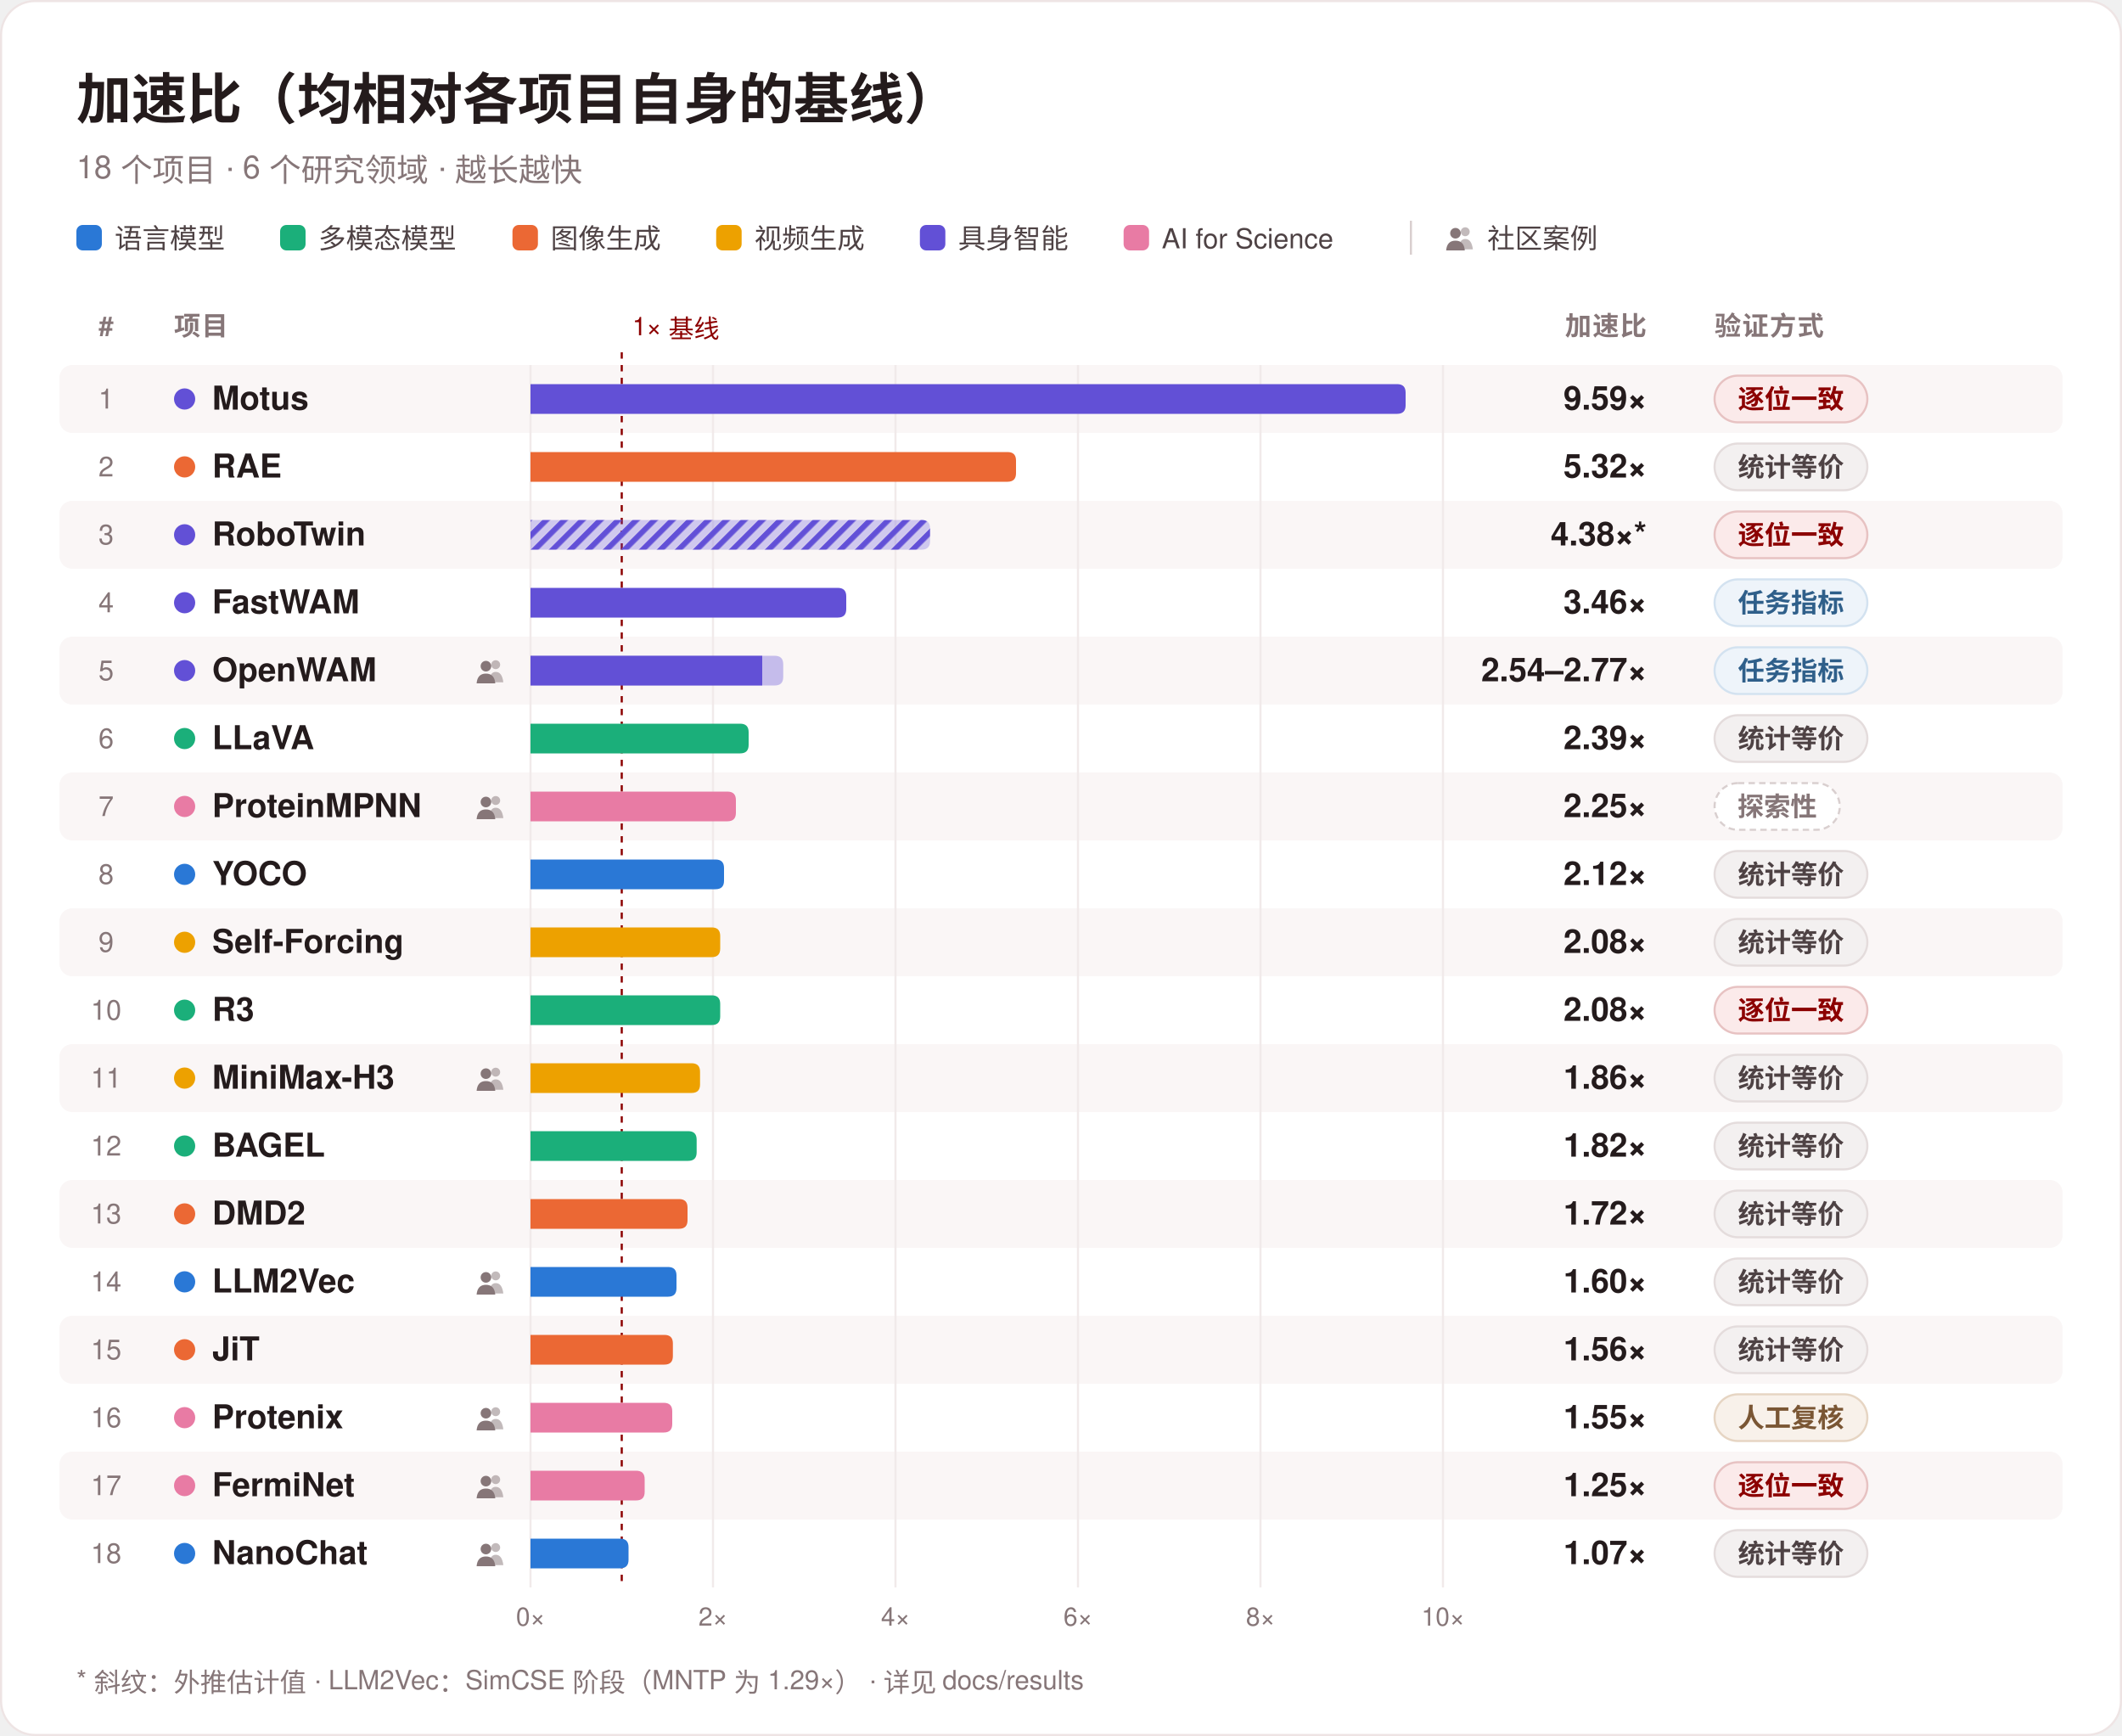
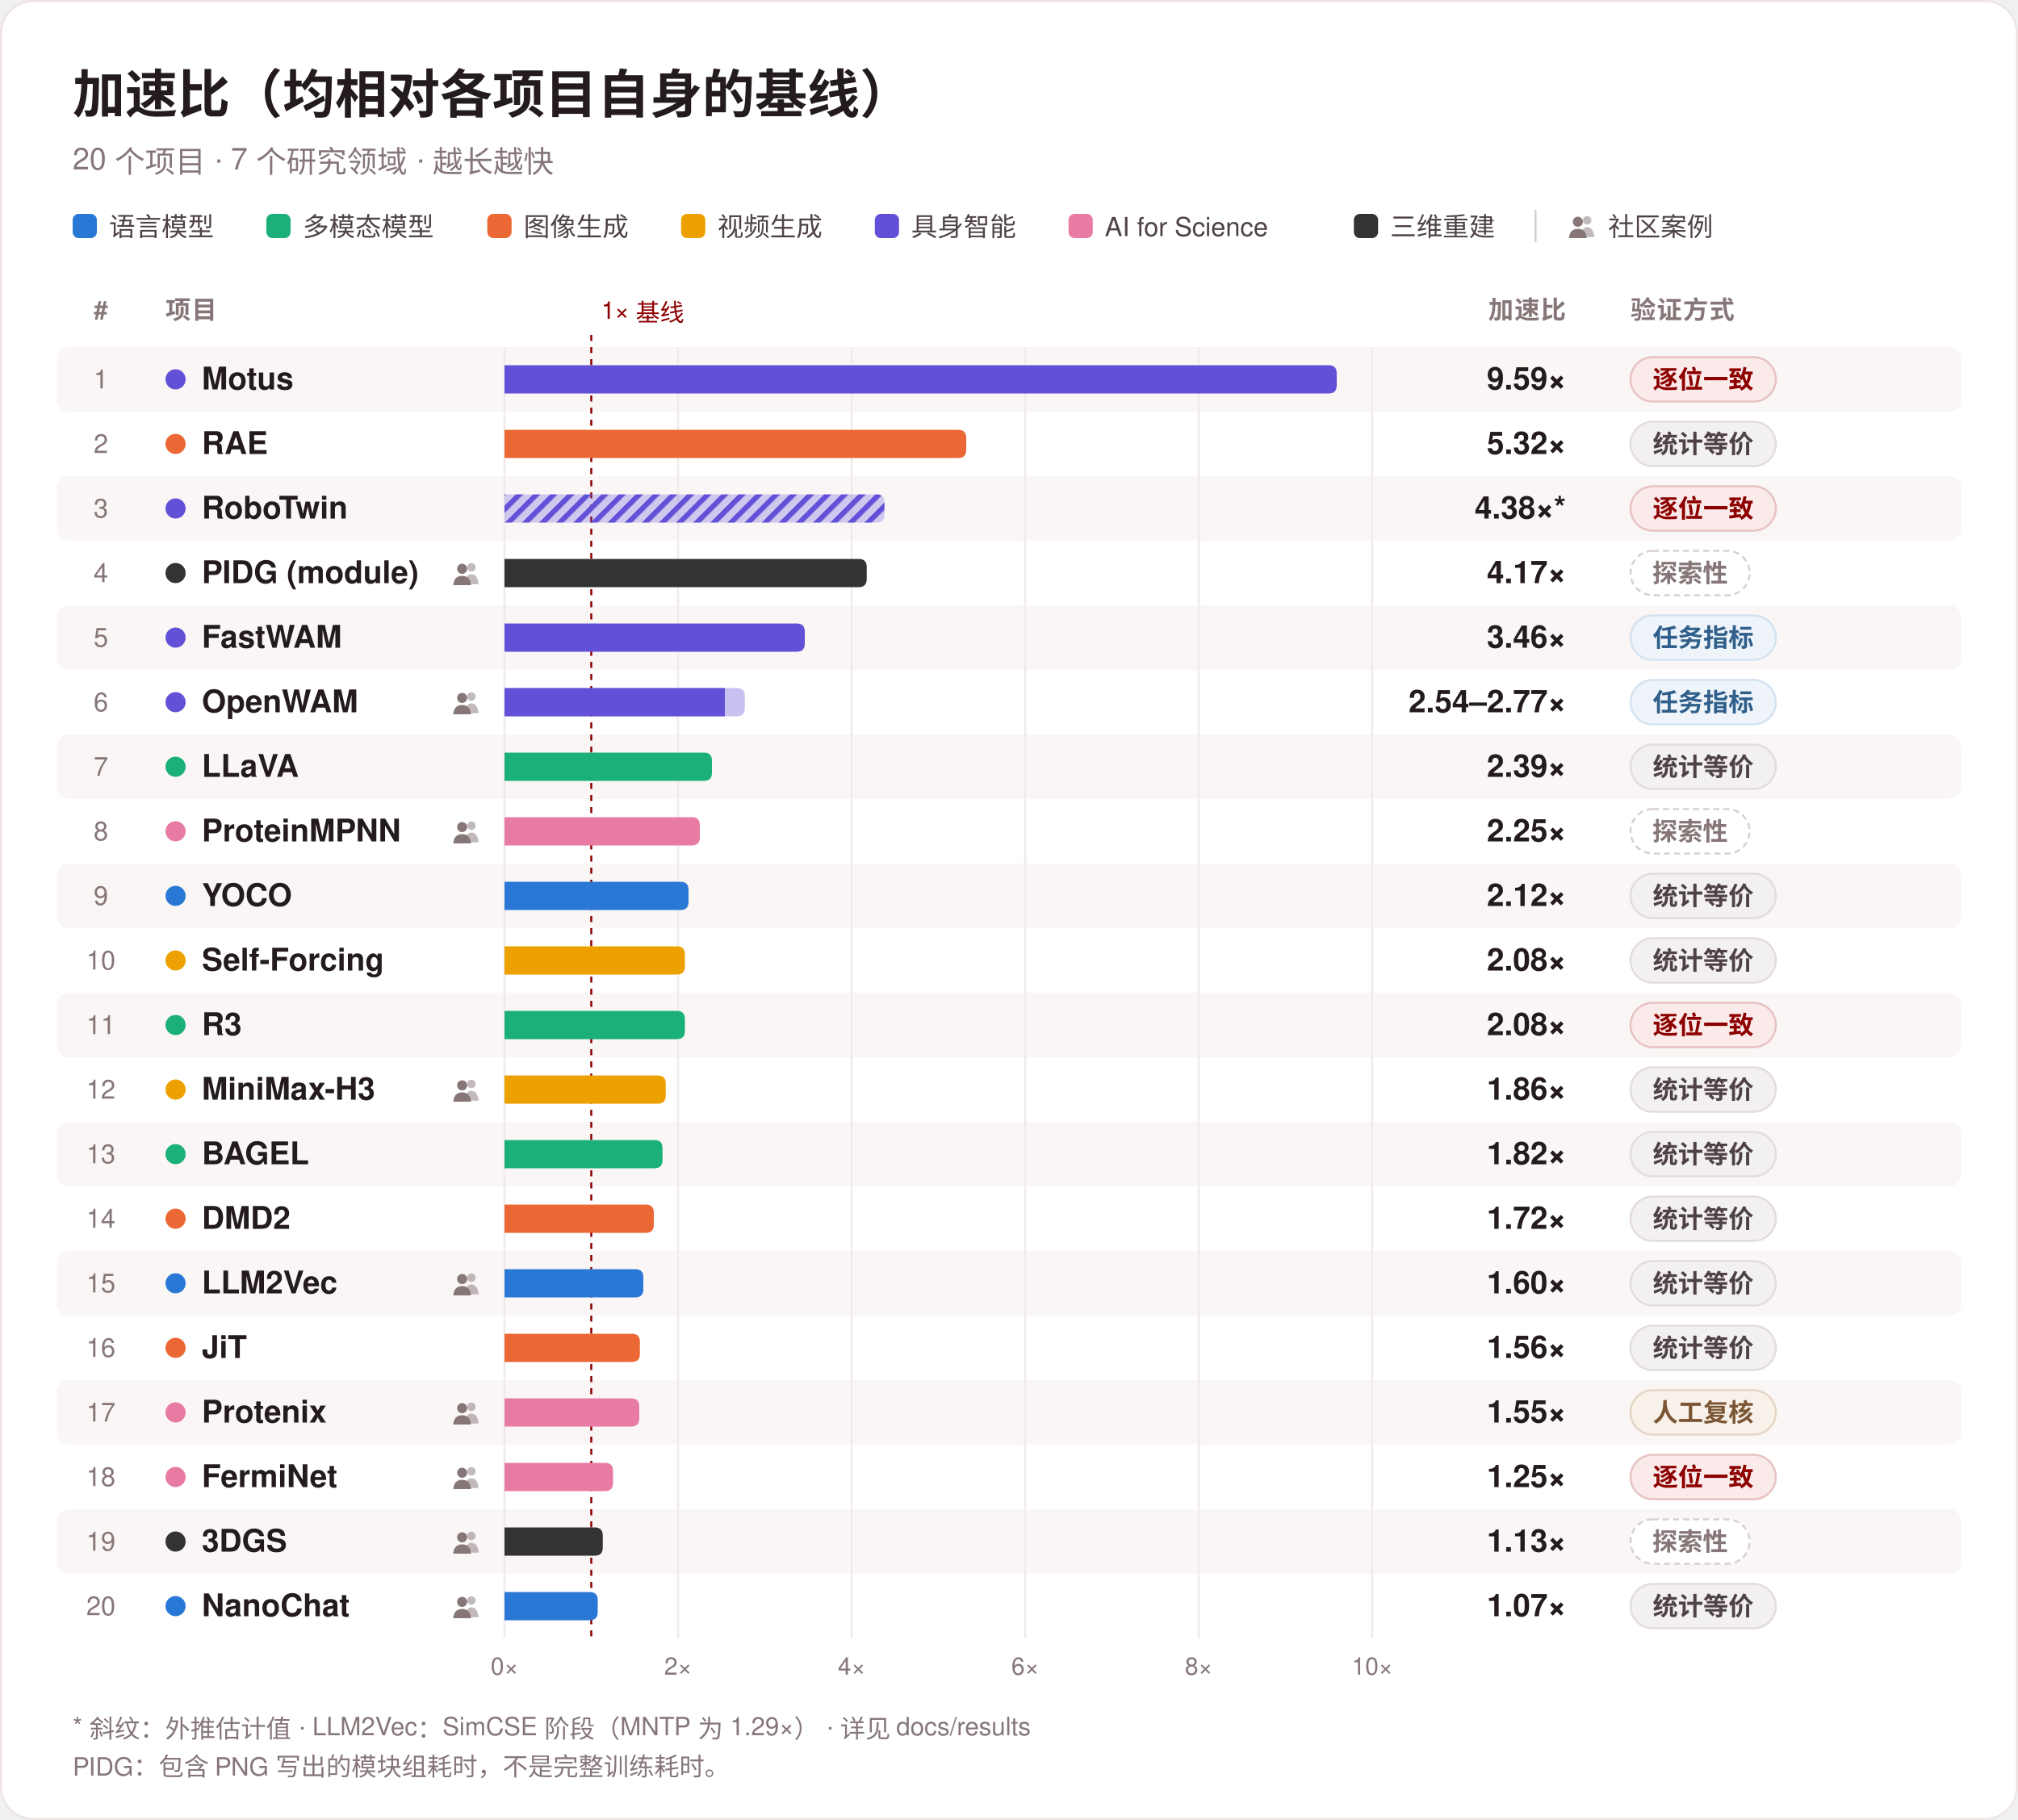
- <svg xmlns="http://www.w3.org/2000/svg" width="1000" height="818" viewBox="0 0 1000 818" role="img" aria-labelledby="t d">
+ <svg xmlns="http://www.w3.org/2000/svg" width="1000" height="902" viewBox="0 0 1000 902" role="img" aria-labelledby="t d">
  <defs>
    <pattern id="h-llm" width="6" height="6" patternUnits="userSpaceOnUse" patternTransform="rotate(45)">
      <rect width="6" height="6" fill="#2a78d6" fill-opacity=".28" />
      <rect width="2.6" height="6" fill="#2a78d6" />
    </pattern>
    <pattern id="h-mllm" width="6" height="6" patternUnits="userSpaceOnUse" patternTransform="rotate(45)">
      <rect width="6" height="6" fill="#1baf7a" fill-opacity=".28" />
      <rect width="2.6" height="6" fill="#1baf7a" />
    </pattern>
    <pattern id="h-img" width="6" height="6" patternUnits="userSpaceOnUse" patternTransform="rotate(45)">
      <rect width="6" height="6" fill="#eb6834" fill-opacity=".28" />
      <rect width="2.6" height="6" fill="#eb6834" />
    </pattern>
    <pattern id="h-vid" width="6" height="6" patternUnits="userSpaceOnUse" patternTransform="rotate(45)">
      <rect width="6" height="6" fill="#eda100" fill-opacity=".28" />
      <rect width="2.6" height="6" fill="#eda100" />
    </pattern>
    <pattern id="h-emb" width="6" height="6" patternUnits="userSpaceOnUse" patternTransform="rotate(45)">
      <rect width="6" height="6" fill="#6250d6" fill-opacity=".28" />
      <rect width="2.6" height="6" fill="#6250d6" />
    </pattern>
    <pattern id="h-sci" width="6" height="6" patternUnits="userSpaceOnUse" patternTransform="rotate(45)">
      <rect width="6" height="6" fill="#e87ba4" fill-opacity=".28" />
      <rect width="2.6" height="6" fill="#e87ba4" />
    </pattern>
+     <pattern id="h-3d" width="6" height="6" patternUnits="userSpaceOnUse" patternTransform="rotate(45)">
+       <rect width="6" height="6" fill="#333333" fill-opacity=".28" />
+       <rect width="2.6" height="6" fill="#333333" />
+     </pattern>
    <style>text{font-family:-apple-system,BlinkMacSystemFont,"Segoe UI","Helvetica Neue",Helvetica,Arial,"PingFang SC","Hiragino Sans GB","Microsoft YaHei","Noto Sans CJK SC",sans-serif}.title{font-size:26px;font-weight:700;fill:#241B1C}.sub{font-size:15px;fill:#867678}.col{font-size:12.5px;font-weight:600;fill:#867678;letter-spacing:.04em}.rank{font-size:13px;fill:#867678;font-variant-numeric:tabular-nums}.name{font-size:15.5px;font-weight:600;fill:#241B1C}.dom{font-size:13px;fill:#867678}.val{font-size:15.5px;font-weight:700;fill:#241B1C;font-variant-numeric:tabular-nums}.chip{font-size:12.5px;font-weight:600}.leg{font-size:13px;fill:#4E4244}.tick{font-size:12px;fill:#867678;font-variant-numeric:tabular-nums}.foot{font-size:12.5px;fill:#867678}.big{font-size:26px;font-weight:800;fill:#241B1C;font-variant-numeric:tabular-nums}.tl{font-size:13px;fill:#4E4244;font-variant-numeric:tabular-nums}.tlb{font-size:13px;font-weight:700;fill:#241B1C;font-variant-numeric:tabular-nums}.q{font-size:13px;fill:#4E4244}</style>
  </defs>
-   <rect x="0.5" y="0.5" width="999" height="817" rx="16" fill="#FFFFFF" stroke="#EEE4E4" />
+   <rect x="0.5" y="0.5" width="999" height="901" rx="16" fill="#FFFFFF" stroke="#EEE4E4" />
  <text x="36" y="56" class="title">加速比（均相对各项目自身的基线）</text>
-   <text x="36" y="84" class="sub">18 个项目 · 6 个研究领域 · 越长越快</text>
+   <text x="36" y="84" class="sub">20 个项目 · 7 个研究领域 · 越长越快</text>
  <rect x="36" y="106" width="12" height="12" rx="3" fill="#2a78d6" />
  <text x="54" y="117" class="leg">语言模型</text>
  <rect x="132.0" y="106" width="12" height="12" rx="3" fill="#1baf7a" />
  <text x="150.0" y="117" class="leg">多模态模型</text>
  <rect x="241.5" y="106" width="12" height="12" rx="3" fill="#eb6834" />
  <text x="259.5" y="117" class="leg">图像生成</text>
  <rect x="337.5" y="106" width="12" height="12" rx="3" fill="#eda100" />
  <text x="355.5" y="117" class="leg">视频生成</text>
  <rect x="433.5" y="106" width="12" height="12" rx="3" fill="#6250d6" />
  <text x="451.5" y="117" class="leg">具身智能</text>
  <rect x="529.5" y="106" width="12" height="12" rx="3" fill="#e87ba4" />
  <text x="547.5" y="117" class="leg">AI for Science</text>
-   <line x1="664.9" y1="104" x2="664.9" y2="120" stroke="#D9CFCF" stroke-width="1" />
-   <g fill="#867678">
-     <g fill-opacity=".5">
-       <circle cx="690.5" cy="109.2" r="2.1" />
-       <path d="M687.3 117.5Q687.7 112.6 690.5 112.6Q693.5 112.6 694.1 117.5Z" />
-     </g>
-     <circle cx="685.9" cy="109.9" r="2.5" />
-     <path d="M681.5 118.0Q681.9 113.4 685.9 113.4Q689.9 113.4 690.3 118.0Z" />
-   </g>
-   <text x="700.9" y="117" class="leg">社区案例</text>
+   <rect x="670.9" y="106" width="12" height="12" rx="3" fill="#333333" />
+   <text x="688.9" y="117" class="leg">三维重建</text>
+   <line x1="760.9" y1="104" x2="760.9" y2="120" stroke="#D9CFCF" stroke-width="1" />
+   <g fill="#867678">
+     <g fill-opacity=".5">
+       <circle cx="786.5" cy="109.2" r="2.1" />
+       <path d="M783.3 117.5Q783.7 112.6 786.5 112.6Q789.5 112.6 790.1 117.5Z" />
+     </g>
+     <circle cx="781.9" cy="109.9" r="2.5" />
+     <path d="M777.5 118.0Q777.9 113.4 781.9 113.4Q785.9 113.4 786.3 118.0Z" />
+   </g>
+   <text x="796.9" y="117" class="leg">社区案例</text>
  <text x="50" y="158" class="col" text-anchor="middle">#</text>
  <text x="82" y="158" class="col">项目</text>
  <text x="776" y="158" class="col" text-anchor="end">加速比</text>
  <text x="808" y="158" class="col">验证方式</text>
  <rect x="28" y="172" width="944" height="32" rx="6" fill="#FAF6F6" />
  <rect x="28" y="236" width="944" height="32" rx="6" fill="#FAF6F6" />
  <rect x="28" y="300" width="944" height="32" rx="6" fill="#FAF6F6" />
  <rect x="28" y="364" width="944" height="32" rx="6" fill="#FAF6F6" />
  <rect x="28" y="428" width="944" height="32" rx="6" fill="#FAF6F6" />
  <rect x="28" y="492" width="944" height="32" rx="6" fill="#FAF6F6" />
  <rect x="28" y="556" width="944" height="32" rx="6" fill="#FAF6F6" />
  <rect x="28" y="620" width="944" height="32" rx="6" fill="#FAF6F6" />
  <rect x="28" y="684" width="944" height="32" rx="6" fill="#FAF6F6" />
-   <line x1="250.0" y1="172" x2="250.0" y2="748" stroke="#F1EAEA" stroke-width="1" />
-   <text x="250.0" y="766" class="tick" text-anchor="middle">0×</text>
-   <line x1="336.0" y1="172" x2="336.0" y2="748" stroke="#F1EAEA" stroke-width="1" />
-   <text x="336.0" y="766" class="tick" text-anchor="middle">2×</text>
-   <line x1="422.0" y1="172" x2="422.0" y2="748" stroke="#F1EAEA" stroke-width="1" />
-   <text x="422.0" y="766" class="tick" text-anchor="middle">4×</text>
-   <line x1="508.0" y1="172" x2="508.0" y2="748" stroke="#F1EAEA" stroke-width="1" />
-   <text x="508.0" y="766" class="tick" text-anchor="middle">6×</text>
-   <line x1="594.0" y1="172" x2="594.0" y2="748" stroke="#F1EAEA" stroke-width="1" />
-   <text x="594.0" y="766" class="tick" text-anchor="middle">8×</text>
-   <line x1="680.0" y1="172" x2="680.0" y2="748" stroke="#F1EAEA" stroke-width="1" />
-   <text x="680.0" y="766" class="tick" text-anchor="middle">10×</text>
-   <line x1="293.0" y1="166" x2="293.0" y2="748" stroke="#8C0000" stroke-width="1" stroke-dasharray="3 3" />
+   <rect x="28" y="748" width="944" height="32" rx="6" fill="#FAF6F6" />
+   <line x1="250.0" y1="172" x2="250.0" y2="812" stroke="#F1EAEA" stroke-width="1" />
+   <text x="250.0" y="830" class="tick" text-anchor="middle">0×</text>
+   <line x1="336.0" y1="172" x2="336.0" y2="812" stroke="#F1EAEA" stroke-width="1" />
+   <text x="336.0" y="830" class="tick" text-anchor="middle">2×</text>
+   <line x1="422.0" y1="172" x2="422.0" y2="812" stroke="#F1EAEA" stroke-width="1" />
+   <text x="422.0" y="830" class="tick" text-anchor="middle">4×</text>
+   <line x1="508.0" y1="172" x2="508.0" y2="812" stroke="#F1EAEA" stroke-width="1" />
+   <text x="508.0" y="830" class="tick" text-anchor="middle">6×</text>
+   <line x1="594.0" y1="172" x2="594.0" y2="812" stroke="#F1EAEA" stroke-width="1" />
+   <text x="594.0" y="830" class="tick" text-anchor="middle">8×</text>
+   <line x1="680.0" y1="172" x2="680.0" y2="812" stroke="#F1EAEA" stroke-width="1" />
+   <text x="680.0" y="830" class="tick" text-anchor="middle">10×</text>
+   <line x1="293.0" y1="166" x2="293.0" y2="812" stroke="#8C0000" stroke-width="1" stroke-dasharray="3 3" />
  <text x="298.0" y="158" class="tick" fill="#8C0000" style="fill:#8C0000">1× 基线</text>
  <text x="50" y="192.5" class="rank" text-anchor="middle">1</text>
  <circle cx="87" cy="188.0" r="5" fill="#6250d6" />
  <text x="100" y="193.0" class="name">Motus</text>
  <path d="M250.0 181.0H658.4Q662.4 181.0 662.4 185.0V191.0Q662.4 195.0 658.4 195.0H250.0Z" fill="#6250d6" />
  <text x="776" y="193.0" class="val" text-anchor="end">9.59×</text>
  <rect x="808" y="177.0" width="72" height="22" rx="11" fill="#FBEAEA" stroke="#E7C2C2" />
  <text x="844.0" y="192.5" class="chip" text-anchor="middle" style="fill:#8C0000">逐位一致</text>
  <text x="50" y="224.5" class="rank" text-anchor="middle">2</text>
  <circle cx="87" cy="220.0" r="5" fill="#eb6834" />
  <text x="100" y="225.0" class="name">RAE</text>
  <path d="M250.0 213.0H474.8Q478.8 213.0 478.8 217.0V223.0Q478.8 227.0 474.8 227.0H250.0Z" fill="#eb6834" />
  <text x="776" y="225.0" class="val" text-anchor="end">5.32×</text>
  <rect x="808" y="209.0" width="72" height="22" rx="11" fill="#F3F0F0" stroke="#E4DCDC" />
  <text x="844.0" y="224.5" class="chip" text-anchor="middle" style="fill:#4E4244">统计等价</text>
  <text x="50" y="256.5" class="rank" text-anchor="middle">3</text>
  <circle cx="87" cy="252.0" r="5" fill="#6250d6" />
  <text x="100" y="257.0" class="name">RoboTwin</text>
  <path d="M250.0 245.0H434.3Q438.3 245.0 438.3 249.0V255.0Q438.3 259.0 434.3 259.0H250.0Z" fill="url(#h-emb)" />
  <text x="776" y="257.0" class="val" text-anchor="end">4.38×*</text>
  <rect x="808" y="241.0" width="72" height="22" rx="11" fill="#FBEAEA" stroke="#E7C2C2" />
  <text x="844.0" y="256.5" class="chip" text-anchor="middle" style="fill:#8C0000">逐位一致</text>
  <text x="50" y="288.5" class="rank" text-anchor="middle">4</text>
-   <circle cx="87" cy="284.0" r="5" fill="#6250d6" />
-   <text x="100" y="289.0" class="name">FastWAM</text>
-   <path d="M250.0 277.0H394.8Q398.8 277.0 398.8 281.0V287.0Q398.8 291.0 394.8 291.0H250.0Z" fill="#6250d6" />
-   <text x="776" y="289.0" class="val" text-anchor="end">3.46×</text>
-   <rect x="808" y="273.0" width="72" height="22" rx="11" fill="#EEF4FA" stroke="#D3E2F0" />
-   <text x="844.0" y="288.5" class="chip" text-anchor="middle" style="fill:#2F5F8A">任务指标</text>
+   <circle cx="87" cy="284.0" r="5" fill="#333333" />
+   <text x="100" y="289.0" class="name">PIDG (module)</text>
+   <g fill="#867678">
+     <g fill-opacity=".5">
+       <circle cx="233.6" cy="281.2" r="2.1" />
+       <path d="M230.4 289.5Q230.8 284.6 233.6 284.6Q236.6 284.6 237.2 289.5Z" />
+     </g>
+     <circle cx="229.0" cy="281.9" r="2.5" />
+     <path d="M224.6 290.0Q225.0 285.4 229.0 285.4Q233.0 285.4 233.4 290.0Z" />
+   </g>
+   <path d="M250.0 277.0H425.5Q429.5 277.0 429.5 281.0V287.0Q429.5 291.0 425.5 291.0H250.0Z" fill="#333333" />
+   <text x="776" y="289.0" class="val" text-anchor="end">4.17×</text>
+   <rect x="808" y="273.0" width="59" height="22" rx="11" fill="#FFFFFF" stroke="#D9CFCF" stroke-dasharray="3 2" />
+   <text x="837.5" y="288.5" class="chip" text-anchor="middle" style="fill:#867678">探索性</text>
  <text x="50" y="320.5" class="rank" text-anchor="middle">5</text>
  <circle cx="87" cy="316.0" r="5" fill="#6250d6" />
-   <text x="100" y="321.0" class="name">OpenWAM</text>
-   <g fill="#867678">
-     <g fill-opacity=".5">
-       <circle cx="233.6" cy="313.2" r="2.1" />
-       <path d="M230.4 321.5Q230.8 316.6 233.6 316.6Q236.6 316.6 237.2 321.5Z" />
-     </g>
-     <circle cx="229.0" cy="313.9" r="2.5" />
-     <path d="M224.6 322.0Q225.0 317.4 229.0 317.4Q233.0 317.4 233.4 322.0Z" />
-   </g>
-   <path d="M250.0 309.0H365.1Q369.1 309.0 369.1 313.0V319.0Q369.1 323.0 365.1 323.0H250.0Z" fill="#6250d6" fill-opacity=".35" />
-   <path d="M250.0 309.0H359.2Q359.2 309.0 359.2 309.0V323.0Q359.2 323.0 359.2 323.0H250.0Z" fill="#6250d6" />
-   <text x="776" y="321.0" class="val" text-anchor="end">2.54–2.77×</text>
+   <text x="100" y="321.0" class="name">FastWAM</text>
+   <path d="M250.0 309.0H394.8Q398.8 309.0 398.8 313.0V319.0Q398.8 323.0 394.8 323.0H250.0Z" fill="#6250d6" />
+   <text x="776" y="321.0" class="val" text-anchor="end">3.46×</text>
  <rect x="808" y="305.0" width="72" height="22" rx="11" fill="#EEF4FA" stroke="#D3E2F0" />
  <text x="844.0" y="320.5" class="chip" text-anchor="middle" style="fill:#2F5F8A">任务指标</text>
  <text x="50" y="352.5" class="rank" text-anchor="middle">6</text>
-   <circle cx="87" cy="348.0" r="5" fill="#1baf7a" />
-   <text x="100" y="353.0" class="name">LLaVA</text>
-   <path d="M250.0 341.0H348.8Q352.8 341.0 352.8 345.0V351.0Q352.8 355.0 348.8 355.0H250.0Z" fill="#1baf7a" />
-   <text x="776" y="353.0" class="val" text-anchor="end">2.39×</text>
-   <rect x="808" y="337.0" width="72" height="22" rx="11" fill="#F3F0F0" stroke="#E4DCDC" />
-   <text x="844.0" y="352.5" class="chip" text-anchor="middle" style="fill:#4E4244">统计等价</text>
+   <circle cx="87" cy="348.0" r="5" fill="#6250d6" />
+   <text x="100" y="353.0" class="name">OpenWAM</text>
+   <g fill="#867678">
+     <g fill-opacity=".5">
+       <circle cx="233.6" cy="345.2" r="2.1" />
+       <path d="M230.4 353.5Q230.8 348.6 233.6 348.6Q236.6 348.6 237.2 353.5Z" />
+     </g>
+     <circle cx="229.0" cy="345.9" r="2.5" />
+     <path d="M224.6 354.0Q225.0 349.4 229.0 349.4Q233.0 349.4 233.4 354.0Z" />
+   </g>
+   <path d="M250.0 341.0H365.1Q369.1 341.0 369.1 345.0V351.0Q369.1 355.0 365.1 355.0H250.0Z" fill="#6250d6" fill-opacity=".35" />
+   <path d="M250.0 341.0H359.2Q359.2 341.0 359.2 341.0V355.0Q359.2 355.0 359.2 355.0H250.0Z" fill="#6250d6" />
+   <text x="776" y="353.0" class="val" text-anchor="end">2.54–2.77×</text>
+   <rect x="808" y="337.0" width="72" height="22" rx="11" fill="#EEF4FA" stroke="#D3E2F0" />
+   <text x="844.0" y="352.5" class="chip" text-anchor="middle" style="fill:#2F5F8A">任务指标</text>
  <text x="50" y="384.5" class="rank" text-anchor="middle">7</text>
-   <circle cx="87" cy="380.0" r="5" fill="#e87ba4" />
-   <text x="100" y="385.0" class="name">ProteinMPNN</text>
-   <g fill="#867678">
-     <g fill-opacity=".5">
-       <circle cx="233.6" cy="377.2" r="2.1" />
-       <path d="M230.4 385.5Q230.8 380.6 233.6 380.6Q236.6 380.6 237.2 385.5Z" />
-     </g>
-     <circle cx="229.0" cy="377.9" r="2.5" />
-     <path d="M224.6 386.0Q225.0 381.4 229.0 381.4Q233.0 381.4 233.4 386.0Z" />
-   </g>
-   <path d="M250.0 373.0H342.8Q346.8 373.0 346.8 377.0V383.0Q346.8 387.0 342.8 387.0H250.0Z" fill="#e87ba4" />
-   <text x="776" y="385.0" class="val" text-anchor="end">2.25×</text>
-   <rect x="808" y="369.0" width="59" height="22" rx="11" fill="#FFFFFF" stroke="#D9CFCF" stroke-dasharray="3 2" />
-   <text x="837.5" y="384.5" class="chip" text-anchor="middle" style="fill:#867678">探索性</text>
+   <circle cx="87" cy="380.0" r="5" fill="#1baf7a" />
+   <text x="100" y="385.0" class="name">LLaVA</text>
+   <path d="M250.0 373.0H348.8Q352.8 373.0 352.8 377.0V383.0Q352.8 387.0 348.8 387.0H250.0Z" fill="#1baf7a" />
+   <text x="776" y="385.0" class="val" text-anchor="end">2.39×</text>
+   <rect x="808" y="369.0" width="72" height="22" rx="11" fill="#F3F0F0" stroke="#E4DCDC" />
+   <text x="844.0" y="384.5" class="chip" text-anchor="middle" style="fill:#4E4244">统计等价</text>
  <text x="50" y="416.5" class="rank" text-anchor="middle">8</text>
-   <circle cx="87" cy="412.0" r="5" fill="#2a78d6" />
-   <text x="100" y="417.0" class="name">YOCO</text>
-   <path d="M250.0 405.0H337.2Q341.2 405.0 341.2 409.0V415.0Q341.2 419.0 337.2 419.0H250.0Z" fill="#2a78d6" />
-   <text x="776" y="417.0" class="val" text-anchor="end">2.12×</text>
-   <rect x="808" y="401.0" width="72" height="22" rx="11" fill="#F3F0F0" stroke="#E4DCDC" />
-   <text x="844.0" y="416.5" class="chip" text-anchor="middle" style="fill:#4E4244">统计等价</text>
+   <circle cx="87" cy="412.0" r="5" fill="#e87ba4" />
+   <text x="100" y="417.0" class="name">ProteinMPNN</text>
+   <g fill="#867678">
+     <g fill-opacity=".5">
+       <circle cx="233.6" cy="409.2" r="2.1" />
+       <path d="M230.4 417.5Q230.8 412.6 233.6 412.6Q236.6 412.6 237.2 417.5Z" />
+     </g>
+     <circle cx="229.0" cy="409.9" r="2.5" />
+     <path d="M224.6 418.0Q225.0 413.4 229.0 413.4Q233.0 413.4 233.4 418.0Z" />
+   </g>
+   <path d="M250.0 405.0H342.8Q346.8 405.0 346.8 409.0V415.0Q346.8 419.0 342.8 419.0H250.0Z" fill="#e87ba4" />
+   <text x="776" y="417.0" class="val" text-anchor="end">2.25×</text>
+   <rect x="808" y="401.0" width="59" height="22" rx="11" fill="#FFFFFF" stroke="#D9CFCF" stroke-dasharray="3 2" />
+   <text x="837.5" y="416.5" class="chip" text-anchor="middle" style="fill:#867678">探索性</text>
  <text x="50" y="448.5" class="rank" text-anchor="middle">9</text>
-   <circle cx="87" cy="444.0" r="5" fill="#eda100" />
-   <text x="100" y="449.0" class="name">Self-Forcing</text>
-   <path d="M250.0 437.0H335.4Q339.4 437.0 339.4 441.0V447.0Q339.4 451.0 335.4 451.0H250.0Z" fill="#eda100" />
-   <text x="776" y="449.0" class="val" text-anchor="end">2.08×</text>
+   <circle cx="87" cy="444.0" r="5" fill="#2a78d6" />
+   <text x="100" y="449.0" class="name">YOCO</text>
+   <path d="M250.0 437.0H337.2Q341.2 437.0 341.2 441.0V447.0Q341.2 451.0 337.2 451.0H250.0Z" fill="#2a78d6" />
+   <text x="776" y="449.0" class="val" text-anchor="end">2.12×</text>
  <rect x="808" y="433.0" width="72" height="22" rx="11" fill="#F3F0F0" stroke="#E4DCDC" />
  <text x="844.0" y="448.5" class="chip" text-anchor="middle" style="fill:#4E4244">统计等价</text>
  <text x="50" y="480.5" class="rank" text-anchor="middle">10</text>
-   <circle cx="87" cy="476.0" r="5" fill="#1baf7a" />
-   <text x="100" y="481.0" class="name">R3</text>
-   <path d="M250.0 469.0H335.4Q339.4 469.0 339.4 473.0V479.0Q339.4 483.0 335.4 483.0H250.0Z" fill="#1baf7a" />
+   <circle cx="87" cy="476.0" r="5" fill="#eda100" />
+   <text x="100" y="481.0" class="name">Self-Forcing</text>
+   <path d="M250.0 469.0H335.4Q339.4 469.0 339.4 473.0V479.0Q339.4 483.0 335.4 483.0H250.0Z" fill="#eda100" />
  <text x="776" y="481.0" class="val" text-anchor="end">2.08×</text>
-   <rect x="808" y="465.0" width="72" height="22" rx="11" fill="#FBEAEA" stroke="#E7C2C2" />
-   <text x="844.0" y="480.5" class="chip" text-anchor="middle" style="fill:#8C0000">逐位一致</text>
+   <rect x="808" y="465.0" width="72" height="22" rx="11" fill="#F3F0F0" stroke="#E4DCDC" />
+   <text x="844.0" y="480.5" class="chip" text-anchor="middle" style="fill:#4E4244">统计等价</text>
  <text x="50" y="512.5" class="rank" text-anchor="middle">11</text>
-   <circle cx="87" cy="508.0" r="5" fill="#eda100" />
-   <text x="100" y="513.0" class="name">MiniMax-H3</text>
-   <g fill="#867678">
-     <g fill-opacity=".5">
-       <circle cx="233.6" cy="505.2" r="2.1" />
-       <path d="M230.4 513.5Q230.8 508.6 233.6 508.6Q236.6 508.6 237.2 513.5Z" />
-     </g>
-     <circle cx="229.0" cy="505.9" r="2.5" />
-     <path d="M224.6 514.0Q225.0 509.4 229.0 509.4Q233.0 509.4 233.4 514.0Z" />
-   </g>
-   <path d="M250.0 501.0H325.9Q329.9 501.0 329.9 505.0V511.0Q329.9 515.0 325.9 515.0H250.0Z" fill="#eda100" />
-   <text x="776" y="513.0" class="val" text-anchor="end">1.86×</text>
-   <rect x="808" y="497.0" width="72" height="22" rx="11" fill="#F3F0F0" stroke="#E4DCDC" />
-   <text x="844.0" y="512.5" class="chip" text-anchor="middle" style="fill:#4E4244">统计等价</text>
+   <circle cx="87" cy="508.0" r="5" fill="#1baf7a" />
+   <text x="100" y="513.0" class="name">R3</text>
+   <path d="M250.0 501.0H335.4Q339.4 501.0 339.4 505.0V511.0Q339.4 515.0 335.4 515.0H250.0Z" fill="#1baf7a" />
+   <text x="776" y="513.0" class="val" text-anchor="end">2.08×</text>
+   <rect x="808" y="497.0" width="72" height="22" rx="11" fill="#FBEAEA" stroke="#E7C2C2" />
+   <text x="844.0" y="512.5" class="chip" text-anchor="middle" style="fill:#8C0000">逐位一致</text>
  <text x="50" y="544.5" class="rank" text-anchor="middle">12</text>
-   <circle cx="87" cy="540.0" r="5" fill="#1baf7a" />
-   <text x="100" y="545.0" class="name">BAGEL</text>
-   <path d="M250.0 533.0H324.3Q328.3 533.0 328.3 537.0V543.0Q328.3 547.0 324.3 547.0H250.0Z" fill="#1baf7a" />
-   <text x="776" y="545.0" class="val" text-anchor="end">1.82×</text>
+   <circle cx="87" cy="540.0" r="5" fill="#eda100" />
+   <text x="100" y="545.0" class="name">MiniMax-H3</text>
+   <g fill="#867678">
+     <g fill-opacity=".5">
+       <circle cx="233.6" cy="537.2" r="2.1" />
+       <path d="M230.4 545.5Q230.8 540.6 233.6 540.6Q236.6 540.6 237.2 545.5Z" />
+     </g>
+     <circle cx="229.0" cy="537.9" r="2.5" />
+     <path d="M224.6 546.0Q225.0 541.4 229.0 541.4Q233.0 541.4 233.4 546.0Z" />
+   </g>
+   <path d="M250.0 533.0H325.9Q329.9 533.0 329.9 537.0V543.0Q329.9 547.0 325.9 547.0H250.0Z" fill="#eda100" />
+   <text x="776" y="545.0" class="val" text-anchor="end">1.86×</text>
  <rect x="808" y="529.0" width="72" height="22" rx="11" fill="#F3F0F0" stroke="#E4DCDC" />
  <text x="844.0" y="544.5" class="chip" text-anchor="middle" style="fill:#4E4244">统计等价</text>
  <text x="50" y="576.5" class="rank" text-anchor="middle">13</text>
-   <circle cx="87" cy="572.0" r="5" fill="#eb6834" />
-   <text x="100" y="577.0" class="name">DMD2</text>
-   <path d="M250.0 565.0H320.0Q324.0 565.0 324.0 569.0V575.0Q324.0 579.0 320.0 579.0H250.0Z" fill="#eb6834" />
-   <text x="776" y="577.0" class="val" text-anchor="end">1.72×</text>
+   <circle cx="87" cy="572.0" r="5" fill="#1baf7a" />
+   <text x="100" y="577.0" class="name">BAGEL</text>
+   <path d="M250.0 565.0H324.3Q328.3 565.0 328.3 569.0V575.0Q328.3 579.0 324.3 579.0H250.0Z" fill="#1baf7a" />
+   <text x="776" y="577.0" class="val" text-anchor="end">1.82×</text>
  <rect x="808" y="561.0" width="72" height="22" rx="11" fill="#F3F0F0" stroke="#E4DCDC" />
  <text x="844.0" y="576.5" class="chip" text-anchor="middle" style="fill:#4E4244">统计等价</text>
  <text x="50" y="608.5" class="rank" text-anchor="middle">14</text>
-   <circle cx="87" cy="604.0" r="5" fill="#2a78d6" />
-   <text x="100" y="609.0" class="name">LLM2Vec</text>
-   <g fill="#867678">
-     <g fill-opacity=".5">
-       <circle cx="233.6" cy="601.2" r="2.1" />
-       <path d="M230.4 609.5Q230.8 604.6 233.6 604.6Q236.6 604.6 237.2 609.5Z" />
-     </g>
-     <circle cx="229.0" cy="601.9" r="2.5" />
-     <path d="M224.6 610.0Q225.0 605.4 229.0 605.4Q233.0 605.4 233.4 610.0Z" />
-   </g>
-   <path d="M250.0 597.0H314.8Q318.8 597.0 318.8 601.0V607.0Q318.8 611.0 314.8 611.0H250.0Z" fill="#2a78d6" />
-   <text x="776" y="609.0" class="val" text-anchor="end">1.60×</text>
+   <circle cx="87" cy="604.0" r="5" fill="#eb6834" />
+   <text x="100" y="609.0" class="name">DMD2</text>
+   <path d="M250.0 597.0H320.0Q324.0 597.0 324.0 601.0V607.0Q324.0 611.0 320.0 611.0H250.0Z" fill="#eb6834" />
+   <text x="776" y="609.0" class="val" text-anchor="end">1.72×</text>
  <rect x="808" y="593.0" width="72" height="22" rx="11" fill="#F3F0F0" stroke="#E4DCDC" />
  <text x="844.0" y="608.5" class="chip" text-anchor="middle" style="fill:#4E4244">统计等价</text>
  <text x="50" y="640.5" class="rank" text-anchor="middle">15</text>
-   <circle cx="87" cy="636.0" r="5" fill="#eb6834" />
-   <text x="100" y="641.0" class="name">JiT</text>
-   <path d="M250.0 629.0H313.1Q317.1 629.0 317.1 633.0V639.0Q317.1 643.0 313.1 643.0H250.0Z" fill="#eb6834" />
-   <text x="776" y="641.0" class="val" text-anchor="end">1.56×</text>
+   <circle cx="87" cy="636.0" r="5" fill="#2a78d6" />
+   <text x="100" y="641.0" class="name">LLM2Vec</text>
+   <g fill="#867678">
+     <g fill-opacity=".5">
+       <circle cx="233.6" cy="633.2" r="2.1" />
+       <path d="M230.4 641.5Q230.8 636.6 233.6 636.6Q236.6 636.6 237.2 641.5Z" />
+     </g>
+     <circle cx="229.0" cy="633.9" r="2.5" />
+     <path d="M224.6 642.0Q225.0 637.4 229.0 637.4Q233.0 637.4 233.4 642.0Z" />
+   </g>
+   <path d="M250.0 629.0H314.8Q318.8 629.0 318.8 633.0V639.0Q318.8 643.0 314.8 643.0H250.0Z" fill="#2a78d6" />
+   <text x="776" y="641.0" class="val" text-anchor="end">1.60×</text>
  <rect x="808" y="625.0" width="72" height="22" rx="11" fill="#F3F0F0" stroke="#E4DCDC" />
  <text x="844.0" y="640.5" class="chip" text-anchor="middle" style="fill:#4E4244">统计等价</text>
  <text x="50" y="672.5" class="rank" text-anchor="middle">16</text>
-   <circle cx="87" cy="668.0" r="5" fill="#e87ba4" />
-   <text x="100" y="673.0" class="name">Protenix</text>
-   <g fill="#867678">
-     <g fill-opacity=".5">
-       <circle cx="233.6" cy="665.2" r="2.1" />
-       <path d="M230.4 673.5Q230.8 668.6 233.6 668.6Q236.6 668.6 237.2 673.5Z" />
-     </g>
-     <circle cx="229.0" cy="665.9" r="2.5" />
-     <path d="M224.6 674.0Q225.0 669.4 229.0 669.4Q233.0 669.4 233.4 674.0Z" />
-   </g>
-   <path d="M250.0 661.0H312.8Q316.8 661.0 316.8 665.0V671.0Q316.8 675.0 312.8 675.0H250.0Z" fill="#e87ba4" />
-   <text x="776" y="673.0" class="val" text-anchor="end">1.55×</text>
-   <rect x="808" y="657.0" width="72" height="22" rx="11" fill="#F8F1EA" stroke="#E6D5C3" />
-   <text x="844.0" y="672.5" class="chip" text-anchor="middle" style="fill:#7A5634">人工复核</text>
+   <circle cx="87" cy="668.0" r="5" fill="#eb6834" />
+   <text x="100" y="673.0" class="name">JiT</text>
+   <path d="M250.0 661.0H313.1Q317.1 661.0 317.1 665.0V671.0Q317.1 675.0 313.1 675.0H250.0Z" fill="#eb6834" />
+   <text x="776" y="673.0" class="val" text-anchor="end">1.56×</text>
+   <rect x="808" y="657.0" width="72" height="22" rx="11" fill="#F3F0F0" stroke="#E4DCDC" />
+   <text x="844.0" y="672.5" class="chip" text-anchor="middle" style="fill:#4E4244">统计等价</text>
  <text x="50" y="704.5" class="rank" text-anchor="middle">17</text>
  <circle cx="87" cy="700.0" r="5" fill="#e87ba4" />
-   <text x="100" y="705.0" class="name">FermiNet</text>
+   <text x="100" y="705.0" class="name">Protenix</text>
  <g fill="#867678">
    <g fill-opacity=".5">
      <circle cx="233.6" cy="697.2" r="2.1" />
      <path d="M230.4 705.5Q230.8 700.6 233.6 700.6Q236.6 700.6 237.2 705.5Z" />
    </g>
    <circle cx="229.0" cy="697.9" r="2.5" />
    <path d="M224.6 706.0Q225.0 701.4 229.0 701.4Q233.0 701.4 233.4 706.0Z" />
  </g>
-   <path d="M250.0 693.0H299.8Q303.8 693.0 303.8 697.0V703.0Q303.8 707.0 299.8 707.0H250.0Z" fill="#e87ba4" />
-   <text x="776" y="705.0" class="val" text-anchor="end">1.25×</text>
-   <rect x="808" y="689.0" width="72" height="22" rx="11" fill="#FBEAEA" stroke="#E7C2C2" />
-   <text x="844.0" y="704.5" class="chip" text-anchor="middle" style="fill:#8C0000">逐位一致</text>
+   <path d="M250.0 693.0H312.8Q316.8 693.0 316.8 697.0V703.0Q316.8 707.0 312.8 707.0H250.0Z" fill="#e87ba4" />
+   <text x="776" y="705.0" class="val" text-anchor="end">1.55×</text>
+   <rect x="808" y="689.0" width="72" height="22" rx="11" fill="#F8F1EA" stroke="#E6D5C3" />
+   <text x="844.0" y="704.5" class="chip" text-anchor="middle" style="fill:#7A5634">人工复核</text>
  <text x="50" y="736.5" class="rank" text-anchor="middle">18</text>
-   <circle cx="87" cy="732.0" r="5" fill="#2a78d6" />
-   <text x="100" y="737.0" class="name">NanoChat</text>
+   <circle cx="87" cy="732.0" r="5" fill="#e87ba4" />
+   <text x="100" y="737.0" class="name">FermiNet</text>
  <g fill="#867678">
    <g fill-opacity=".5">
      <circle cx="233.6" cy="729.2" r="2.1" />
      <path d="M230.4 737.5Q230.8 732.6 233.6 732.6Q236.6 732.6 237.2 737.5Z" />
    </g>
    <circle cx="229.0" cy="729.9" r="2.5" />
    <path d="M224.6 738.0Q225.0 733.4 229.0 733.4Q233.0 733.4 233.4 738.0Z" />
  </g>
-   <path d="M250.0 725.0H292.2Q296.2 725.0 296.2 729.0V735.0Q296.2 739.0 292.2 739.0H250.0Z" fill="#2a78d6" />
-   <text x="776" y="737.0" class="val" text-anchor="end">1.07×</text>
-   <rect x="808" y="721.0" width="72" height="22" rx="11" fill="#F3F0F0" stroke="#E4DCDC" />
-   <text x="844.0" y="736.5" class="chip" text-anchor="middle" style="fill:#4E4244">统计等价</text>
-   <text x="36" y="796" class="foot">* 斜纹：外推估计值 · LLM2Vec：SimCSE 阶段（MNTP 为 1.29×） · 详见 docs/results</text>
+   <path d="M250.0 725.0H299.8Q303.8 725.0 303.8 729.0V735.0Q303.8 739.0 299.8 739.0H250.0Z" fill="#e87ba4" />
+   <text x="776" y="737.0" class="val" text-anchor="end">1.25×</text>
+   <rect x="808" y="721.0" width="72" height="22" rx="11" fill="#FBEAEA" stroke="#E7C2C2" />
+   <text x="844.0" y="736.5" class="chip" text-anchor="middle" style="fill:#8C0000">逐位一致</text>
+   <text x="50" y="768.5" class="rank" text-anchor="middle">19</text>
+   <circle cx="87" cy="764.0" r="5" fill="#333333" />
+   <text x="100" y="769.0" class="name">3DGS</text>
+   <g fill="#867678">
+     <g fill-opacity=".5">
+       <circle cx="233.6" cy="761.2" r="2.1" />
+       <path d="M230.4 769.5Q230.8 764.6 233.6 764.6Q236.6 764.6 237.2 769.5Z" />
+     </g>
+     <circle cx="229.0" cy="761.9" r="2.5" />
+     <path d="M224.6 770.0Q225.0 765.4 229.0 765.4Q233.0 765.4 233.4 770.0Z" />
+   </g>
+   <path d="M250.0 757.0H294.7Q298.7 757.0 298.7 761.0V767.0Q298.7 771.0 294.7 771.0H250.0Z" fill="#333333" />
+   <text x="776" y="769.0" class="val" text-anchor="end">1.13×</text>
+   <rect x="808" y="753.0" width="59" height="22" rx="11" fill="#FFFFFF" stroke="#D9CFCF" stroke-dasharray="3 2" />
+   <text x="837.5" y="768.5" class="chip" text-anchor="middle" style="fill:#867678">探索性</text>
+   <text x="50" y="800.5" class="rank" text-anchor="middle">20</text>
+   <circle cx="87" cy="796.0" r="5" fill="#2a78d6" />
+   <text x="100" y="801.0" class="name">NanoChat</text>
+   <g fill="#867678">
+     <g fill-opacity=".5">
+       <circle cx="233.6" cy="793.2" r="2.1" />
+       <path d="M230.4 801.5Q230.8 796.6 233.6 796.6Q236.6 796.6 237.2 801.5Z" />
+     </g>
+     <circle cx="229.0" cy="793.9" r="2.5" />
+     <path d="M224.6 802.0Q225.0 797.4 229.0 797.4Q233.0 797.4 233.4 802.0Z" />
+   </g>
+   <path d="M250.0 789.0H292.2Q296.2 789.0 296.2 793.0V799.0Q296.2 803.0 292.2 803.0H250.0Z" fill="#2a78d6" />
+   <text x="776" y="801.0" class="val" text-anchor="end">1.07×</text>
+   <rect x="808" y="785.0" width="72" height="22" rx="11" fill="#F3F0F0" stroke="#E4DCDC" />
+   <text x="844.0" y="800.5" class="chip" text-anchor="middle" style="fill:#4E4244">统计等价</text>
+   <text x="36" y="860" class="foot">* 斜纹：外推估计值 · LLM2Vec：SimCSE 阶段（MNTP 为 1.29×） · 详见 docs/results</text>
+   <text x="36" y="880" class="foot">PIDG：包含 PNG 写出的模块组耗时，不是完整训练耗时。</text>
</svg>
